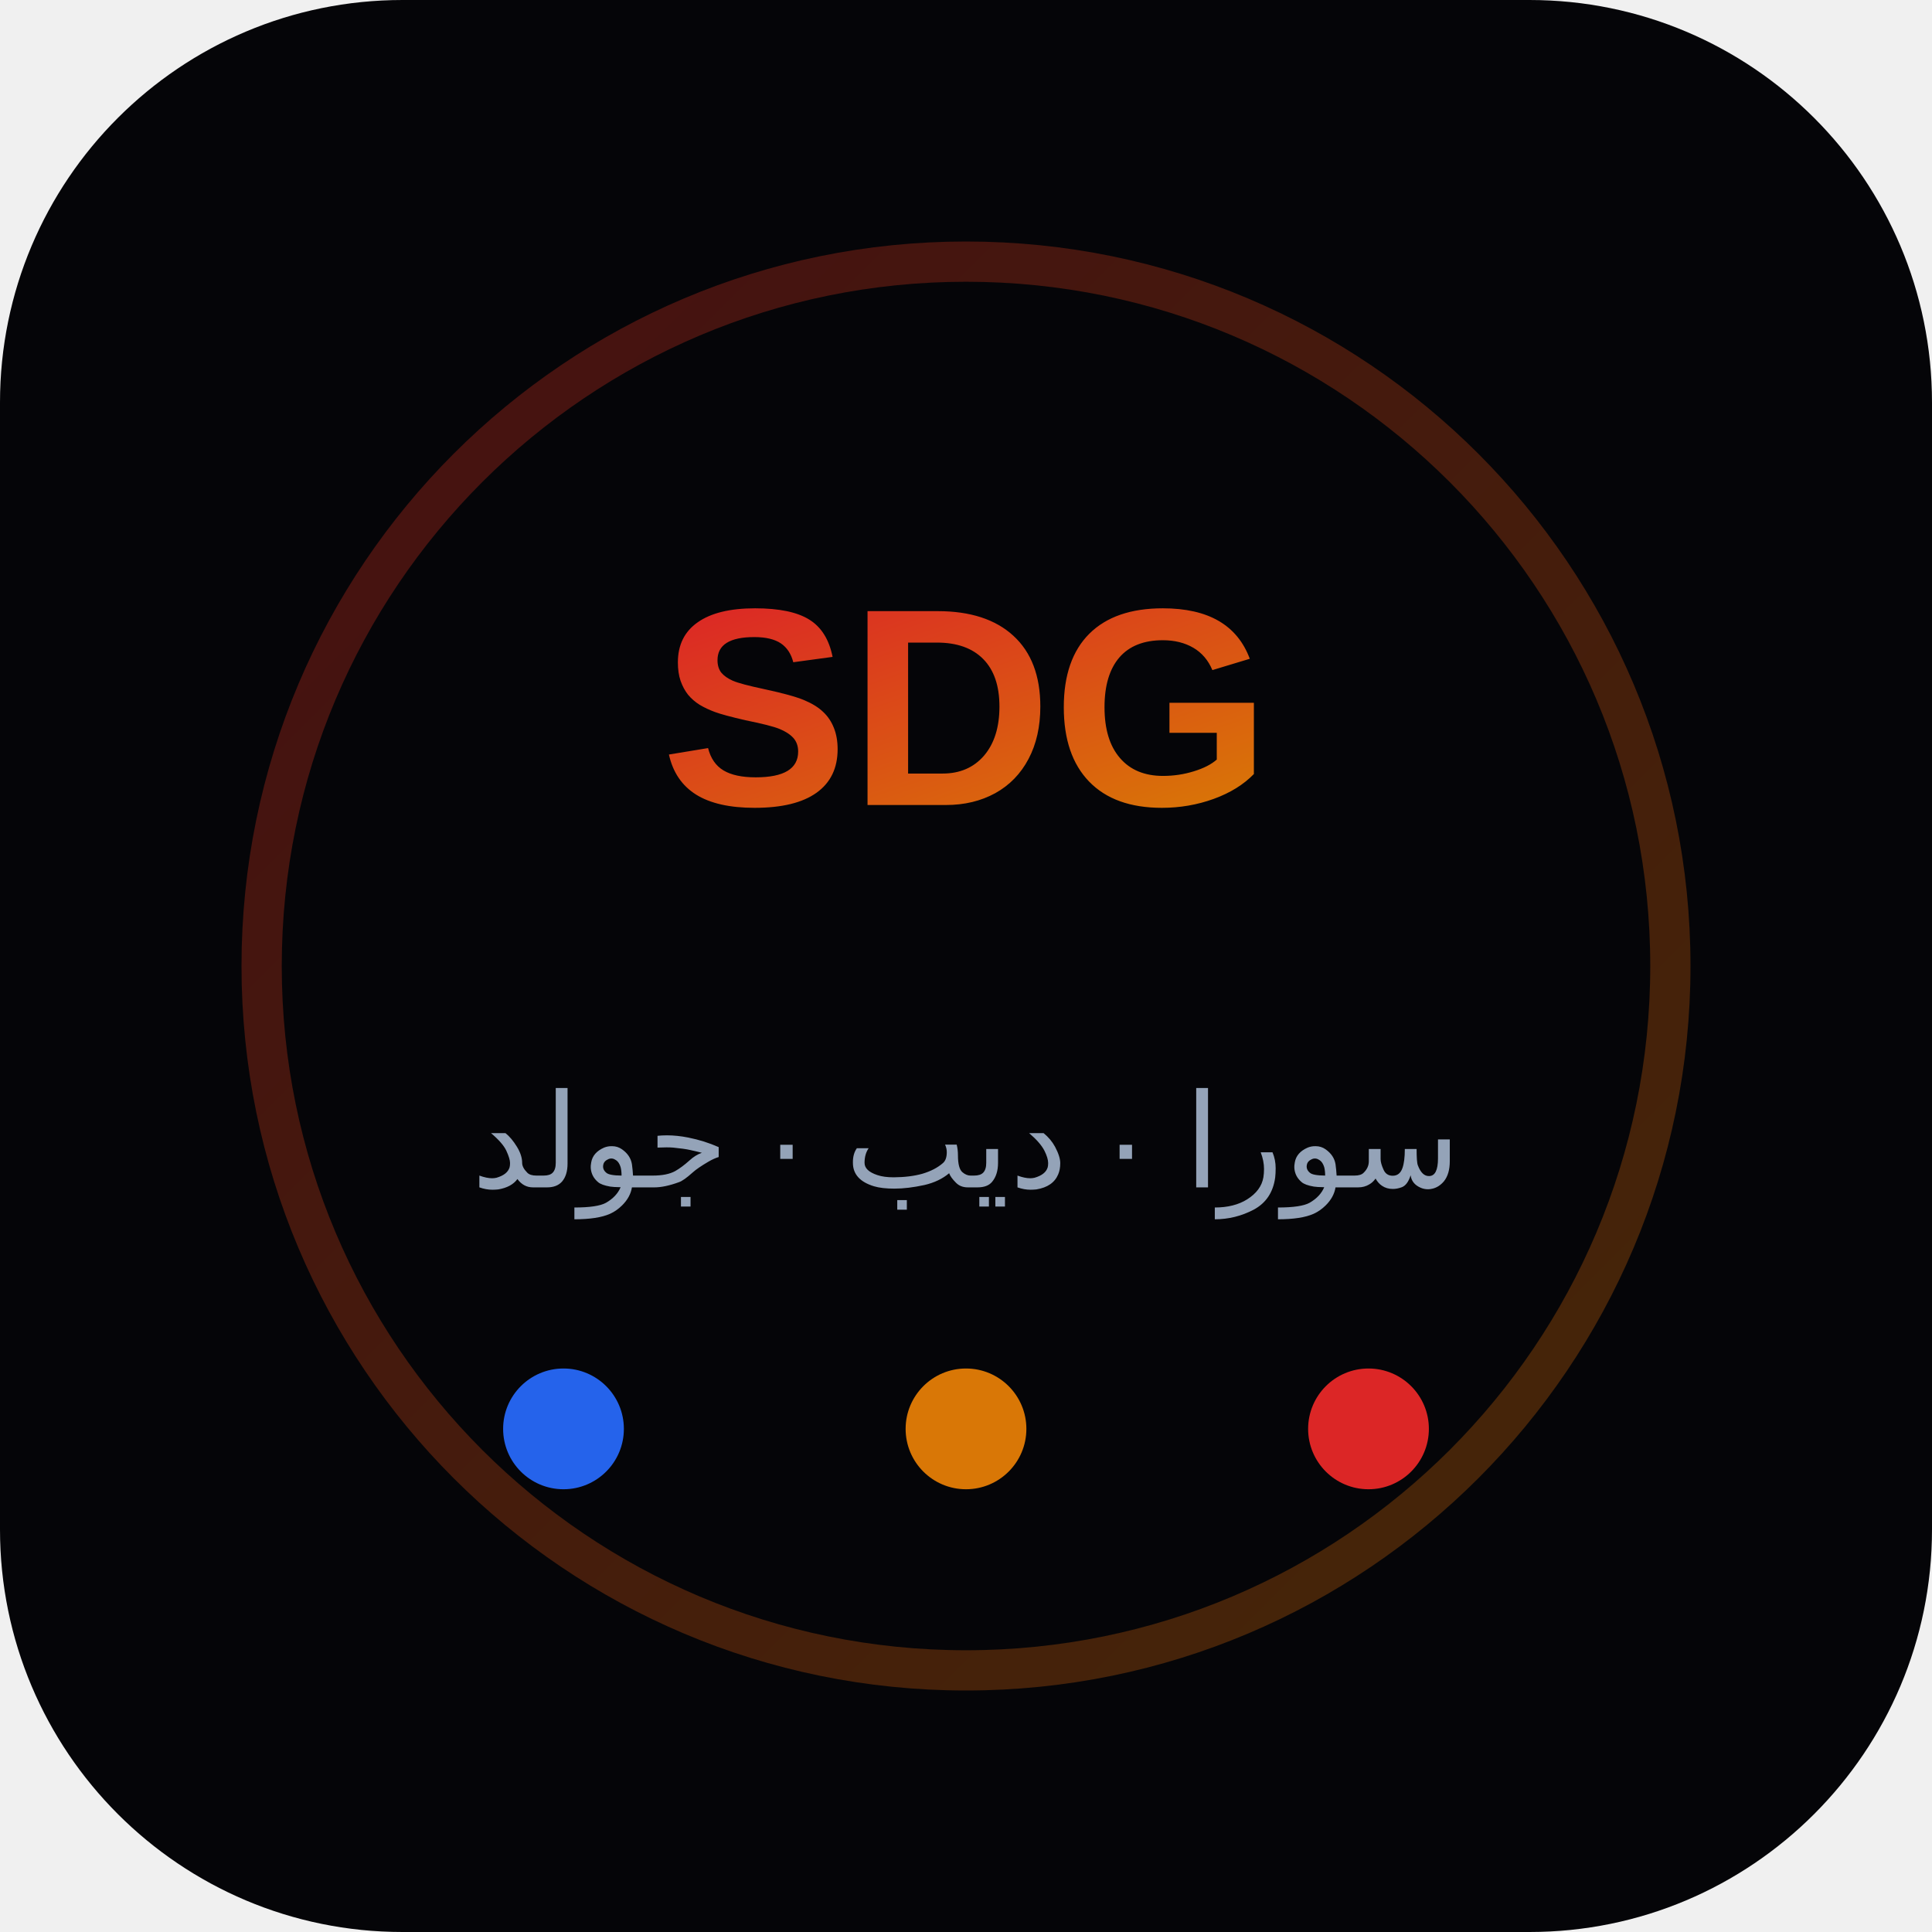
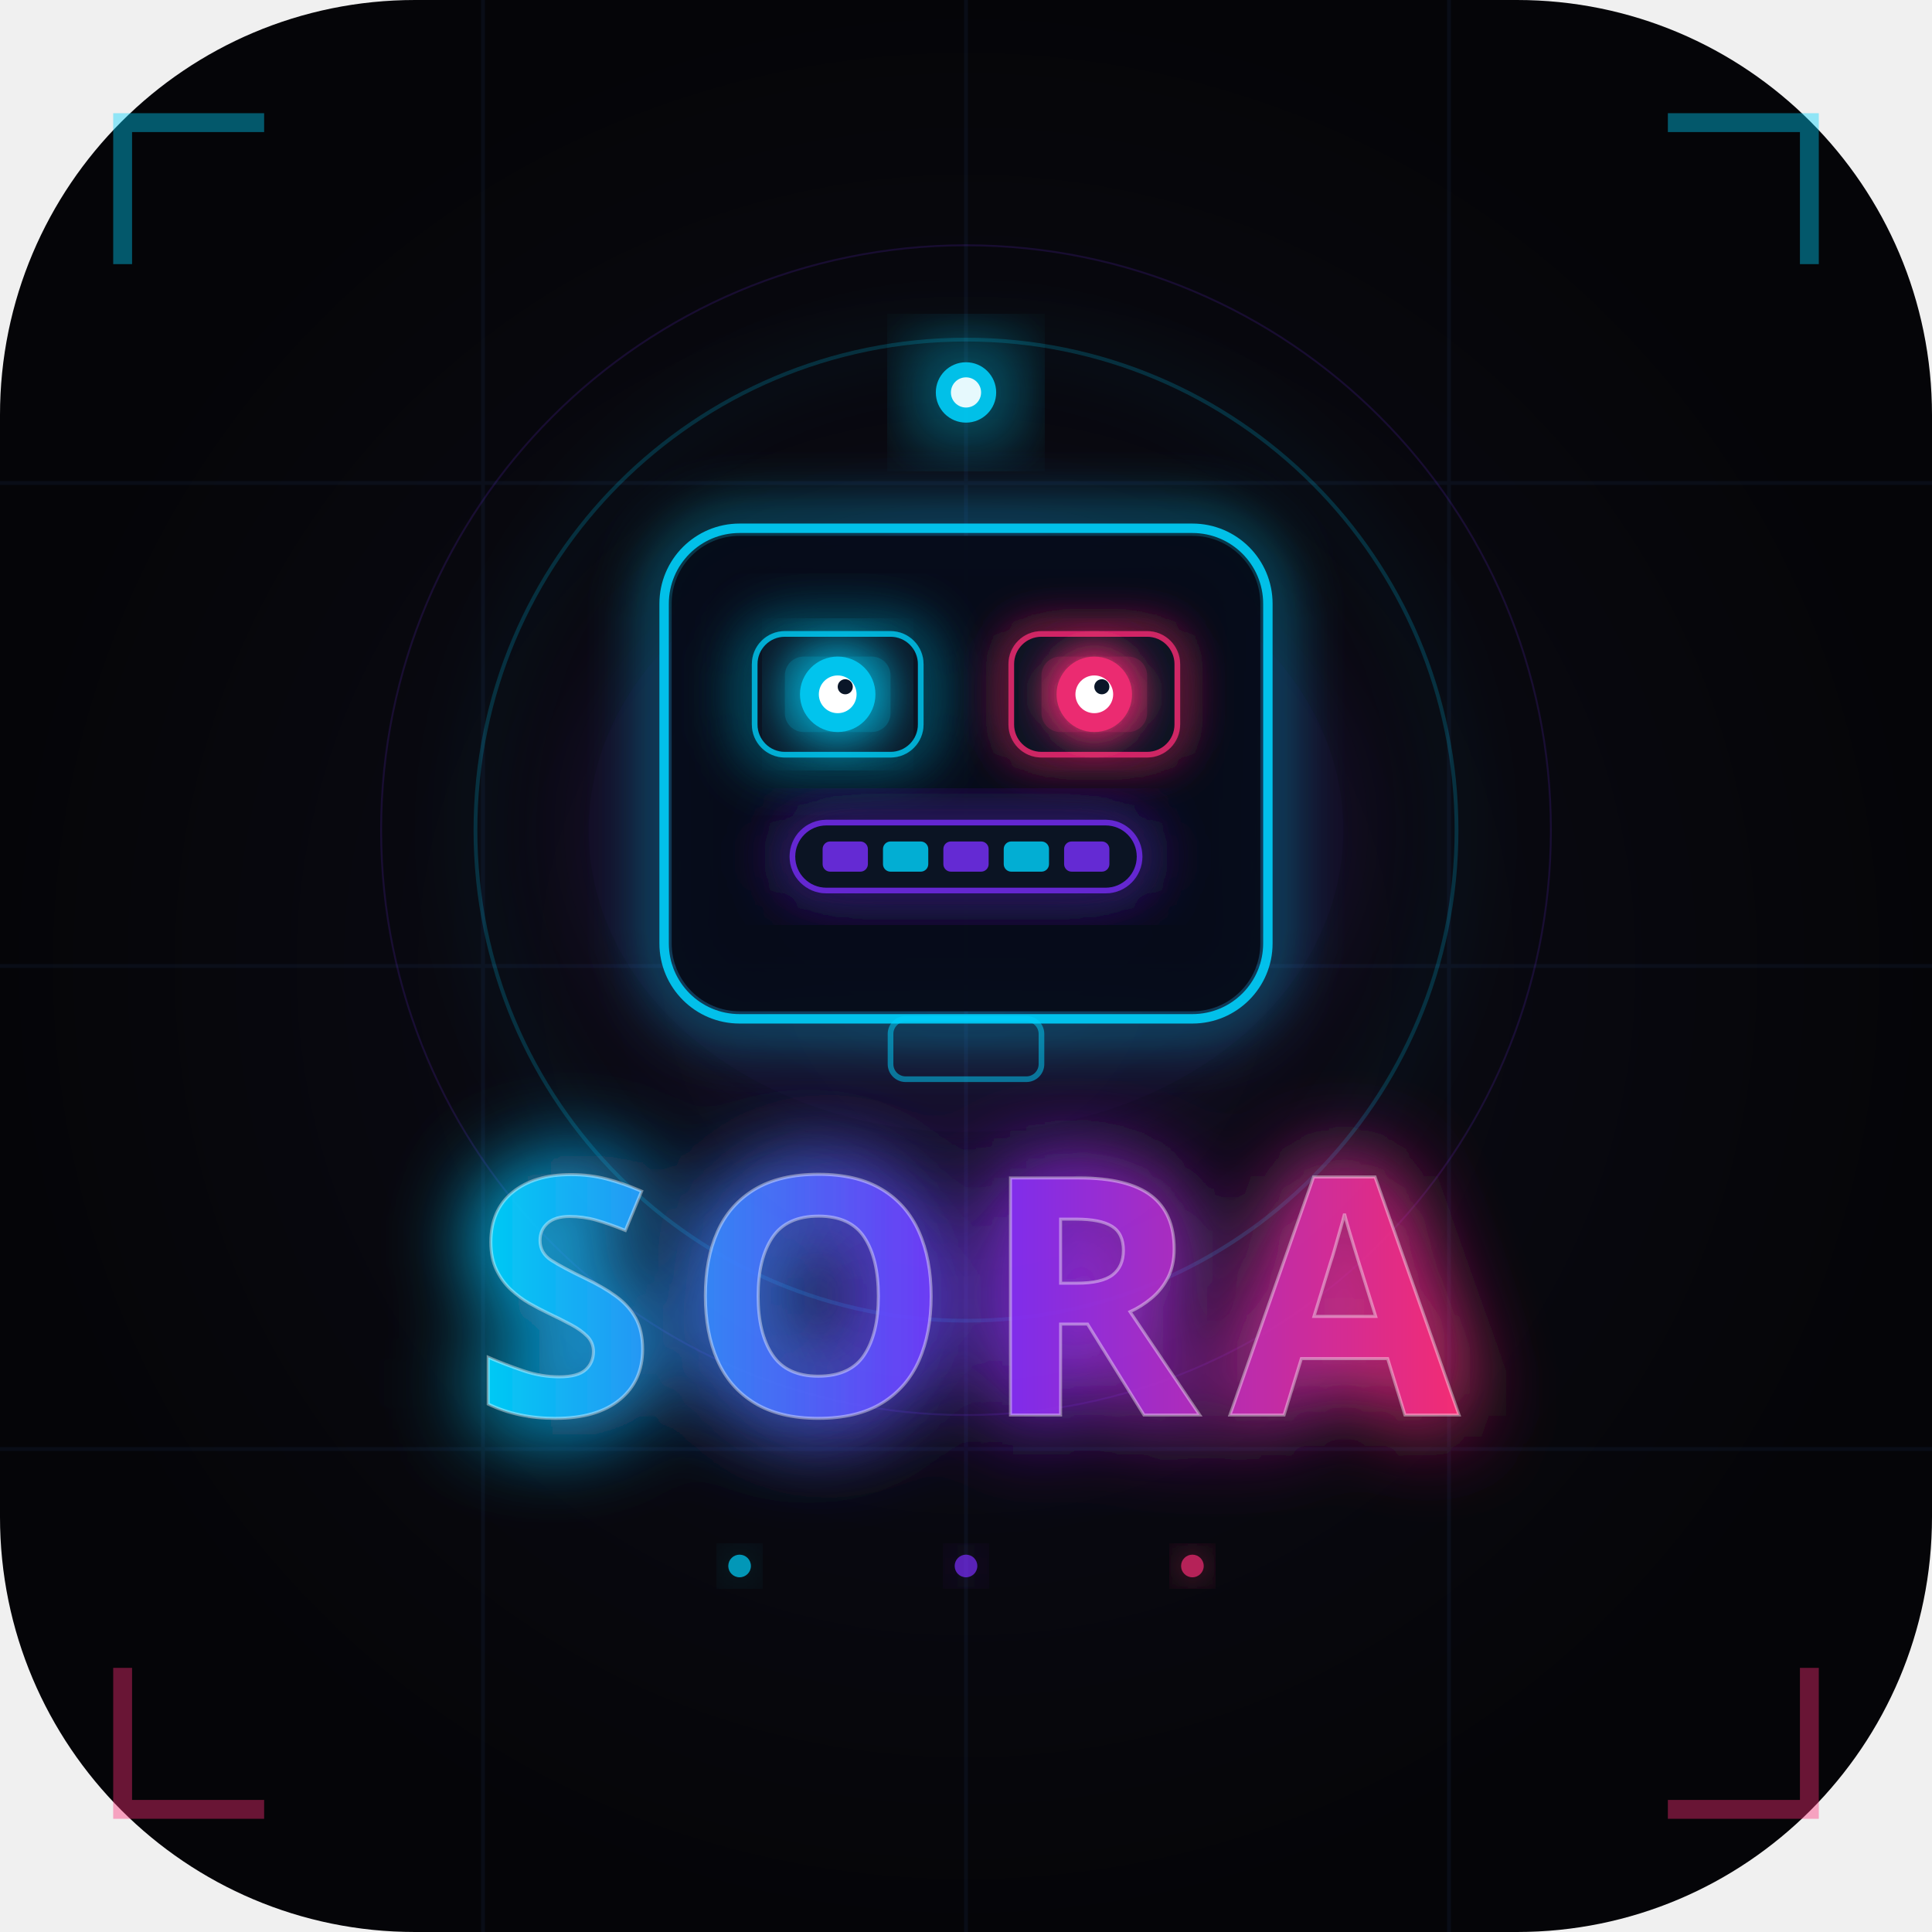
- <svg xmlns="http://www.w3.org/2000/svg" viewBox="0 0 192 192">
+ <svg xmlns="http://www.w3.org/2000/svg" viewBox="0 0 512 512" width="512" height="512">
  <defs>
-     <linearGradient id="g" x1="0%" y1="0%" x2="100%" y2="100%">
-       <stop offset="0%" stop-color="#dc2626" />
-       <stop offset="100%" stop-color="#d97706" />
+     <radialGradient id="bg" cx="50%" cy="50%" r="50%">
+       <stop offset="0%" stop-color="#0d0d1a" />
+       <stop offset="100%" stop-color="#050508" />
+     </radialGradient>
+     <filter id="glow-blue" x="-50%" y="-50%" width="200%" height="200%">
+       <feGaussianBlur stdDeviation="8" result="blur" />
+       <feMerge>
+         <feMergeNode in="blur" />
+         <feMergeNode in="blur" />
+         <feMergeNode in="SourceGraphic" />
+       </feMerge>
+     </filter>
+     <filter id="glow-pink" x="-50%" y="-50%" width="200%" height="200%">
+       <feGaussianBlur stdDeviation="6" result="blur" />
+       <feMerge>
+         <feMergeNode in="blur" />
+         <feMergeNode in="blur" />
+         <feMergeNode in="SourceGraphic" />
+       </feMerge>
+     </filter>
+     <filter id="glow-strong" x="-80%" y="-80%" width="260%" height="260%">
+       <feGaussianBlur stdDeviation="12" result="blur1" />
+       <feGaussianBlur stdDeviation="4" result="blur2" />
+       <feMerge>
+         <feMergeNode in="blur1" />
+         <feMergeNode in="blur2" />
+         <feMergeNode in="SourceGraphic" />
+       </feMerge>
+     </filter>
+     <linearGradient id="neon-text" x1="0%" y1="0%" x2="100%" y2="0%">
+       <stop offset="0%" stop-color="#00d4ff" />
+       <stop offset="50%" stop-color="#7b2fff" />
+       <stop offset="100%" stop-color="#ff2d78" />
+     </linearGradient>
+     <linearGradient id="line-grad" x1="0%" y1="0%" x2="100%" y2="0%">
+       <stop offset="0%" stop-color="#00d4ff" stop-opacity="0" />
+       <stop offset="30%" stop-color="#00d4ff" />
+       <stop offset="70%" stop-color="#7b2fff" />
+       <stop offset="100%" stop-color="#ff2d78" stop-opacity="0" />
    </linearGradient>
  </defs>
-   <rect width="192" height="192" rx="40" fill="#050508" />
-   <circle cx="96" cy="96" r="70" fill="none" stroke="url(#g)" stroke-width="4" opacity="0.3" />
-   <text x="96" y="80" text-anchor="middle" font-family="Arial" font-size="28" font-weight="700" fill="url(#g)">SDG</text>
-   <text x="96" y="118" text-anchor="middle" font-family="Arial" font-size="13" fill="#94a3b8">سورا · ديب · جولد</text>
-   <circle cx="56" cy="142" r="6" fill="#2563eb" />
-   <circle cx="96" cy="142" r="6" fill="#d97706" />
-   <circle cx="136" cy="142" r="6" fill="#dc2626" />
+   <rect width="512" height="512" rx="110" fill="url(#bg)" />
+   <g opacity="0.06" stroke="#4488ff" stroke-width="1">
+     <line x1="0" y1="128" x2="512" y2="128" />
+     <line x1="0" y1="256" x2="512" y2="256" />
+     <line x1="0" y1="384" x2="512" y2="384" />
+     <line x1="128" y1="0" x2="128" y2="512" />
+     <line x1="256" y1="0" x2="256" y2="512" />
+     <line x1="384" y1="0" x2="384" y2="512" />
+   </g>
+   <circle cx="256" cy="220" r="130" fill="none" stroke="#00d4ff" stroke-width="1" opacity="0.2" filter="url(#glow-blue)" />
+   <circle cx="256" cy="220" r="155" fill="none" stroke="#7b2fff" stroke-width="0.5" opacity="0.15" />
+   <ellipse cx="256" cy="220" rx="100" ry="80" fill="#7b2fff" opacity="0.08" filter="url(#glow-strong)" />
+   <ellipse cx="256" cy="220" rx="60" ry="50" fill="#00d4ff" opacity="0.06" filter="url(#glow-strong)" />
+   <rect x="176" y="140" width="160" height="130" rx="20" fill="none" stroke="#00d4ff" stroke-width="2.5" filter="url(#glow-blue)" opacity="0.9" />
+   <rect x="178" y="142" width="156" height="126" rx="18" fill="#050a18" opacity="0.95" />
+   <line x1="256" y1="140" x2="256" y2="110" stroke="#00d4ff" stroke-width="2" filter="url(#glow-blue)" opacity="0.8" />
+   <circle cx="256" cy="104" r="8" fill="#00d4ff" filter="url(#glow-strong)" opacity="0.9" />
+   <circle cx="256" cy="104" r="4" fill="#ffffff" opacity="0.9" />
+   <rect x="200" y="168" width="44" height="32" rx="8" fill="#0a1628" stroke="#00d4ff" stroke-width="1.5" filter="url(#glow-blue)" opacity="0.8" />
+   <rect x="208" y="174" width="28" height="20" rx="5" fill="#00d4ff" opacity="0.15" />
+   <ellipse cx="222" cy="184" rx="10" ry="10" fill="#00d4ff" opacity="0.9" filter="url(#glow-blue)" />
+   <ellipse cx="222" cy="184" rx="5" ry="5" fill="#ffffff" />
+   <ellipse cx="224" cy="182" rx="2" ry="2" fill="#0a1628" />
+   <rect x="268" y="168" width="44" height="32" rx="8" fill="#0a1628" stroke="#ff2d78" stroke-width="1.5" filter="url(#glow-pink)" opacity="0.8" />
+   <rect x="276" y="174" width="28" height="20" rx="5" fill="#ff2d78" opacity="0.15" />
+   <ellipse cx="290" cy="184" rx="10" ry="10" fill="#ff2d78" opacity="0.9" filter="url(#glow-pink)" />
+   <ellipse cx="290" cy="184" rx="5" ry="5" fill="#ffffff" />
+   <ellipse cx="292" cy="182" rx="2" ry="2" fill="#0a1628" />
+   <rect x="210" y="218" width="92" height="18" rx="9" fill="#0a1628" stroke="#7b2fff" stroke-width="1.5" filter="url(#glow-blue)" opacity="0.8" />
+   <rect x="218" y="223" width="12" height="8" rx="2" fill="#7b2fff" opacity="0.8" />
+   <rect x="234" y="223" width="12" height="8" rx="2" fill="#00d4ff" opacity="0.8" />
+   <rect x="250" y="223" width="12" height="8" rx="2" fill="#7b2fff" opacity="0.8" />
+   <rect x="266" y="223" width="12" height="8" rx="2" fill="#00d4ff" opacity="0.8" />
+   <rect x="282" y="223" width="12" height="8" rx="2" fill="#7b2fff" opacity="0.8" />
+   <rect x="236" y="270" width="40" height="16" rx="4" fill="none" stroke="#00d4ff" stroke-width="1.5" opacity="0.5" />
+   <line x1="60" y1="310" x2="452" y2="310" stroke="url(#line-grad)" stroke-width="1.5" opacity="0.8" />
+   <text x="256" y="375" font-family="Arial Black, Impact, sans-serif" font-size="88" font-weight="900" text-anchor="middle" fill="url(#neon-text)" filter="url(#glow-strong)" letter-spacing="8" opacity="0.95">SORA</text>
+   <text x="256" y="375" font-family="Arial Black, Impact, sans-serif" font-size="88" font-weight="900" text-anchor="middle" fill="none" stroke="#ffffff" stroke-width="0.8" letter-spacing="8" opacity="0.4">SORA</text>
+   <line x1="60" y1="395" x2="452" y2="395" stroke="url(#line-grad)" stroke-width="1" opacity="0.4" />
+   <circle cx="196" cy="415" r="3" fill="#00d4ff" opacity="0.7" filter="url(#glow-blue)" />
+   <circle cx="256" cy="415" r="3" fill="#7b2fff" opacity="0.7" filter="url(#glow-blue)" />
+   <circle cx="316" cy="415" r="3" fill="#ff2d78" opacity="0.7" filter="url(#glow-pink)" />
+   <path d="M 30 30 L 70 30 L 70 35 L 35 35 L 35 70 L 30 70 Z" fill="#00d4ff" opacity="0.4" />
+   <path d="M 482 30 L 442 30 L 442 35 L 477 35 L 477 70 L 482 70 Z" fill="#00d4ff" opacity="0.4" />
+   <path d="M 30 482 L 70 482 L 70 477 L 35 477 L 35 442 L 30 442 Z" fill="#ff2d78" opacity="0.4" />
+   <path d="M 482 482 L 442 482 L 442 477 L 477 477 L 477 442 L 482 442 Z" fill="#ff2d78" opacity="0.4" />
</svg>
